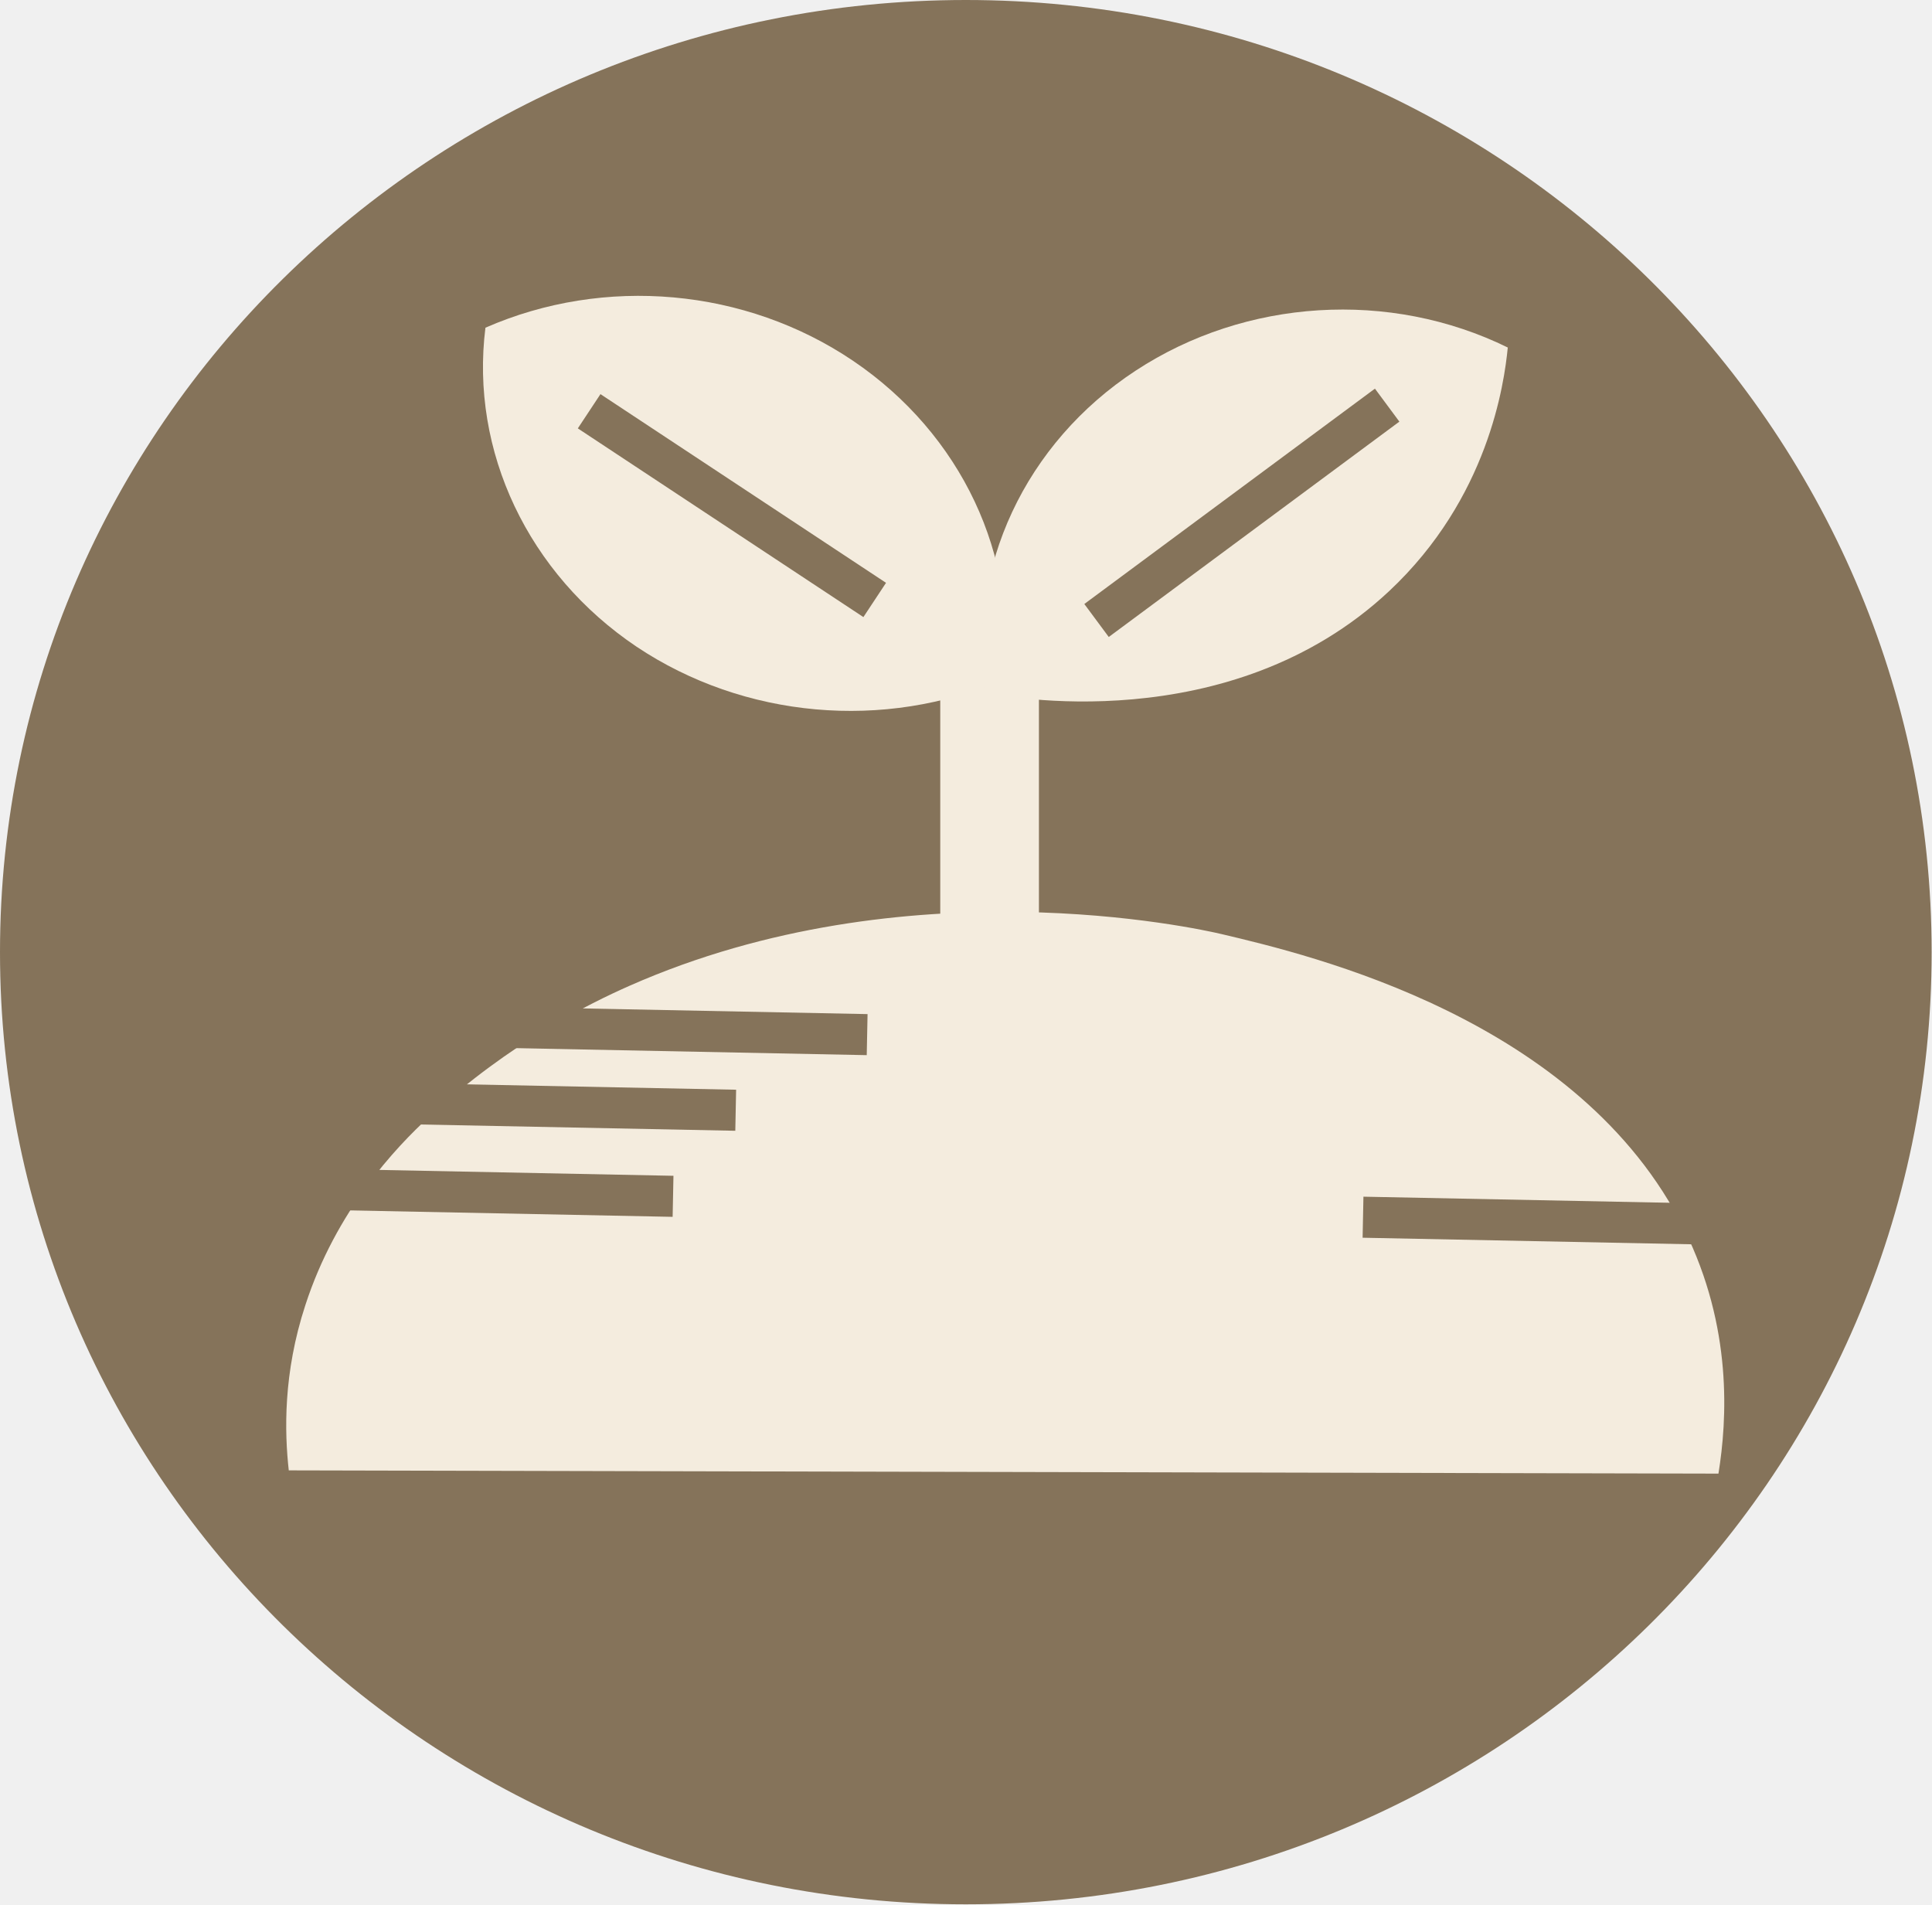
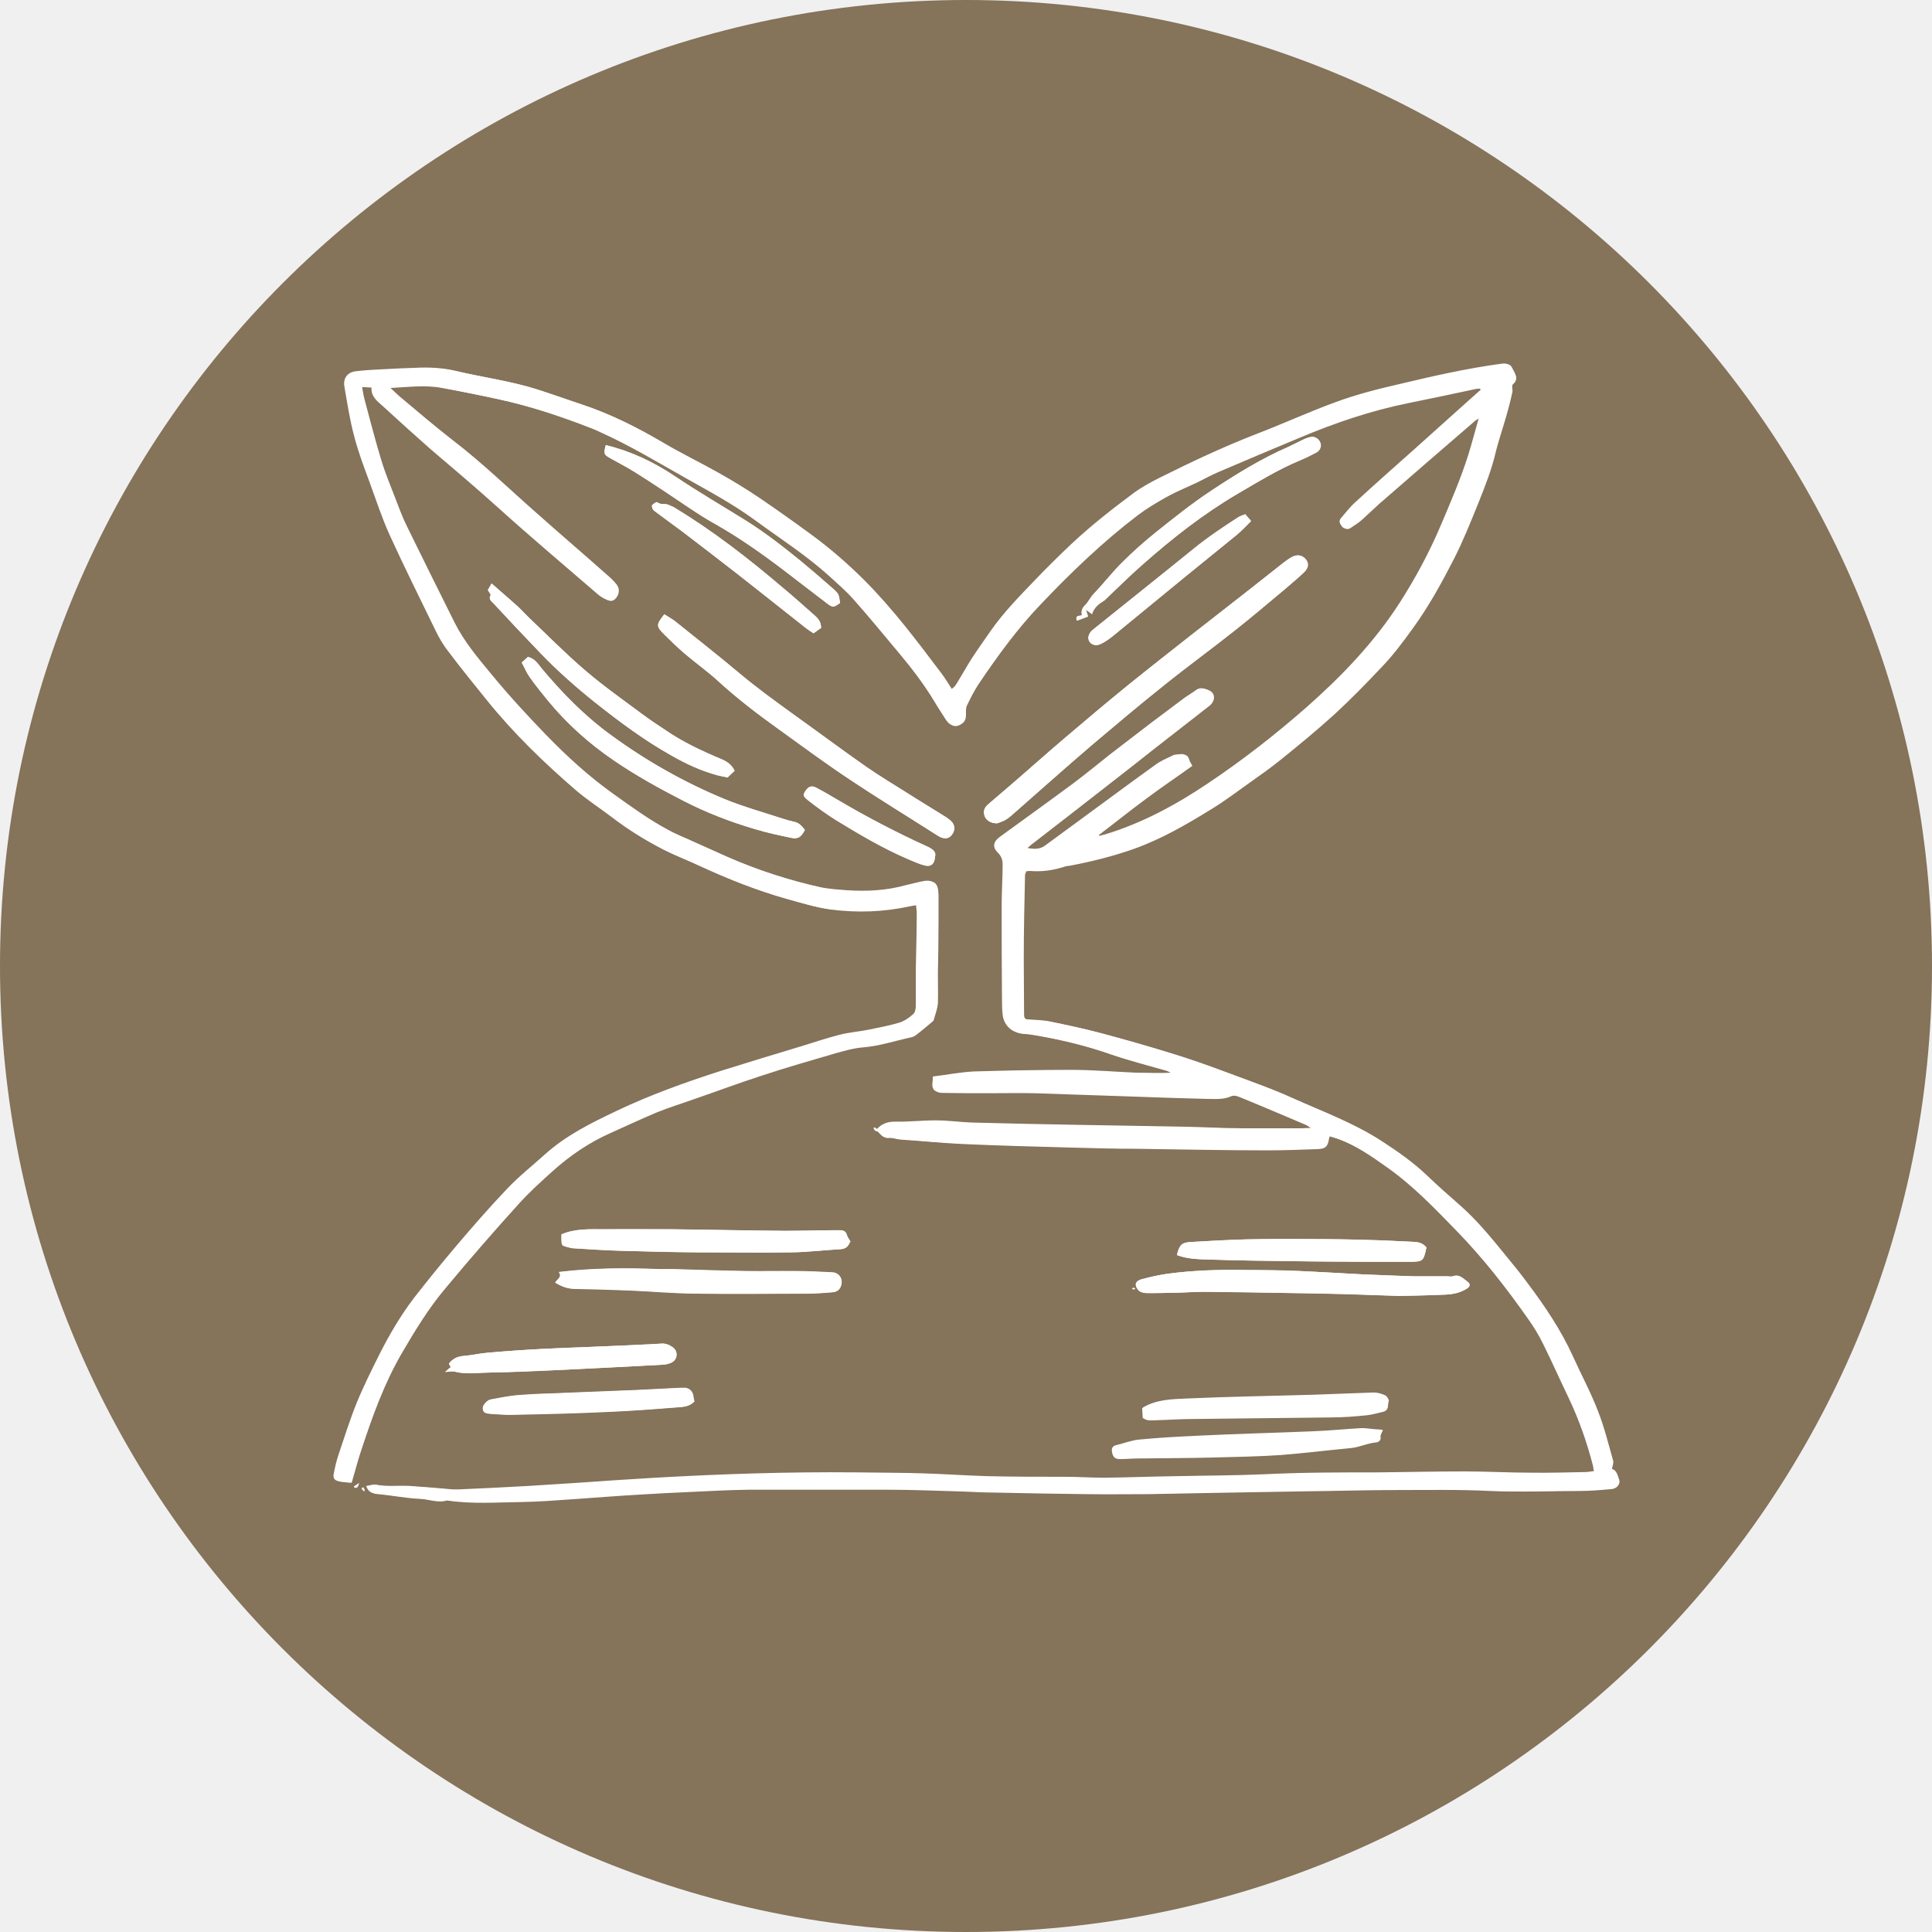
- <svg xmlns="http://www.w3.org/2000/svg" id="Calque_2" viewBox="0 0 53.65 52.88">
+ <svg xmlns="http://www.w3.org/2000/svg" id="Calque_2" viewBox="0 0 61.2 61.2">
  <defs>
-     <style>.cls-1{fill:#f4ecde;}.cls-2{fill:#85735a;}.cls-3{fill:none;stroke:#85735a;stroke-miterlimit:10;stroke-width:1.14px;}</style>
+     <style>.cls-1{fill:#fff;}.cls-2{fill:#85735a;}</style>
  </defs>
  <g id="Calque_2-2">
-     <ellipse class="cls-2" cx="26.82" cy="26.44" rx="26.82" ry="26.44" />
-     <path class="cls-1" d="M8.02,40.83l39.7,.09c.24-1.49,.4-4.06-.95-6.78-2.91-5.86-10.39-7.62-12.84-8.2-.68-.16-8.76-1.96-16.44,1.43-1.11,.49-3.33,1.58-5.56,3.63-.95,.87-2.6,2.62-3.45,5.24-.62,1.89-.58,3.53-.46,4.6Z" />
-     <rect class="cls-1" x="26.11" y="17.23" width="2.74" height="13.5" />
-     <path class="cls-1" d="M27.86,18.87c-3.3,1.43-7.2,1.08-10.18-.91-3.01-2.02-4.63-5.43-4.2-8.86,3.31-1.45,7.22-1.1,10.21,.92,3,2.03,4.61,5.43,4.17,8.86Z" />
-     <path class="cls-1" d="M38.58,16.41c-4.44,4.16-10.78,2.92-11.22,2.82-.51-3.46,1.11-6.93,4.18-8.94,3.05-2,7.05-2.25,10.33-.64-.1,1.01-.54,4.18-3.29,6.76Z" />
-     <line class="cls-3" x1="16.36" y1="11.42" x2="24.29" y2="16.66" />
-     <line class="cls-3" x1="38.52" y1="11.25" x2="30.45" y2="17.23" />
-     <line class="cls-3" x1="47.88" y1="34" x2="37.85" y2="33.8" />
-     <line class="cls-3" x1="20.43" y1="30.83" x2="10.4" y2="30.63" />
-     <line class="cls-3" x1="18.69" y1="33.22" x2="8.66" y2="33.02" />
-     <line class="cls-3" x1="24.08" y1="28.73" x2="14.05" y2="28.53" />
+     <circle class="cls-2" cx="30.6" cy="30.6" r="30.6" />
+     <g>
+       <path class="cls-1" d="M27.79,35.84s0-.05-.01-.07c-.02-.02-.04-.04-.07-.05,0,0-.03,.02-.03,.03,.01,.03,.03,.05,.05,.07,.02,.01,.04,.01,.07,.02,.08,.08,.16,.2,.28,.19,.14-.01,.27,.04,.4,.05,.66,.05,1.31,.12,1.97,.14,1.12,.05,2.25,.08,3.37,.11,.71,.02,1.42,.03,2.12,.04,1.38,.02,2.76,.04,4.15,.05,.53,0,1.07-.02,1.6-.04,.25,0,.31-.08,.35-.33,0-.02,0-.05,.02-.08,.11,.04,.21,.07,.31,.1,.58,.21,1.08,.56,1.57,.91,.81,.57,1.49,1.28,2.18,1.99,.85,.87,1.6,1.83,2.3,2.83,.17,.24,.33,.5,.46,.77,.28,.56,.53,1.13,.8,1.69,.33,.69,.58,1.4,.77,2.13,.02,.06,.02,.13,.04,.21-.1,.01-.18,.03-.26,.03-.58,.01-1.17,.03-1.75,.02-.69,0-1.38-.04-2.07-.04-.91,0-1.82,.02-2.72,.03-1.22,0-2.43,0-3.65,.06-.91,.04-1.83,.04-2.75,.06-.77,.01-1.53,.04-2.3,.05-.42,0-.83-.03-1.25-.03-.82,0-1.65,0-2.47-.02-.69-.02-1.38-.07-2.07-.09-.7-.02-1.4-.02-2.1-.03-2.12-.02-4.23,.05-6.35,.17-.82,.05-1.63,.1-2.44,.16-.52,.03-1.05,.07-1.57,.1-.74,.04-1.48,.08-2.22,.11-.06,0-.12,0-.17,0-.46-.04-.91-.08-1.37-.11-.36-.02-.72,.03-1.07-.04-.09-.02-.2,.03-.31,.04,.06,.18,.16,.23,.32,.24,.45,.04,.89,.13,1.33,.15,.28,.01,.56,.14,.85,.05,.79,.12,1.58,.06,2.36,.05,.55,0,1.1-.06,1.64-.09,.73-.05,1.46-.1,2.19-.15,.51-.03,1.03-.05,1.54-.08,.6-.03,1.2-.06,1.8-.07,.54-.01,1.08,0,1.62,0,.94,0,1.88,0,2.82,0,.72,0,1.43,.03,2.15,.05,.4,.01,.8,.03,1.2,.04,.97,.02,1.95,.04,2.92,.05,.67,0,1.33,0,2,0,.69,0,1.38-.03,2.07-.04,.97-.02,1.95-.03,2.92-.05,.95-.02,1.9-.04,2.85-.04,.99,0,1.98-.02,2.97,.03,.94,.05,1.88,.02,2.82,0,.34,0,.68-.04,1.02-.06,.17-.01,.29-.16,.24-.3-.05-.14-.08-.3-.23-.34,.01-.09,.06-.18,.04-.26-.15-.53-.28-1.06-.48-1.57-.23-.59-.54-1.16-.8-1.75-.37-.83-.88-1.57-1.42-2.29-.24-.33-.5-.64-.76-.96-.43-.53-.86-1.06-1.38-1.51-.35-.31-.71-.63-1.05-.95-.44-.42-.94-.77-1.45-1.1-.87-.57-1.84-.92-2.78-1.34-.67-.3-1.37-.55-2.07-.81-.58-.22-1.17-.43-1.77-.61-.74-.23-1.48-.44-2.23-.64-.52-.14-1.05-.25-1.58-.36-.23-.05-.48-.05-.72-.07-.1,0-.17-.03-.17-.16,0-.59-.02-1.18-.01-1.77,0-.89,.03-1.78,.04-2.67,0-.04,.03-.07,.04-.11,.05,0,.09-.01,.13-.01,.36,.03,.71-.01,1.06-.13,.05-.02,.1-.02,.15-.03,.7-.13,1.4-.3,2.07-.54,.87-.31,1.66-.77,2.44-1.25,.42-.26,.82-.56,1.23-.85,.34-.24,.68-.48,1-.74,.57-.46,1.14-.92,1.68-1.42,.51-.47,1-.98,1.48-1.48,.37-.39,.68-.81,1-1.24,.51-.7,.92-1.45,1.31-2.21,.29-.56,.52-1.15,.76-1.74,.22-.55,.44-1.1,.57-1.68,.08-.36,.21-.7,.31-1.05,.08-.27,.15-.55,.21-.82,.02-.08-.03-.2,.01-.23,.21-.18,.07-.34-.01-.51-.06-.12-.13-.15-.28-.13-1.12,.15-2.21,.4-3.3,.66-.66,.15-1.31,.32-1.94,.55-.88,.32-1.72,.71-2.59,1.04-1.02,.4-2.02,.87-3,1.36-.3,.15-.59,.31-.86,.51-.67,.5-1.32,1.01-1.93,1.58-.4,.38-.79,.76-1.17,1.16-.5,.52-1,1.03-1.41,1.62-.2,.29-.4,.57-.59,.86-.17,.27-.33,.56-.5,.83-.03,.06-.1,.1-.16,.16-.13-.2-.23-.37-.35-.53-.78-1.02-1.54-2.05-2.45-2.96-.54-.54-1.12-1.04-1.74-1.49-.52-.38-1.04-.75-1.57-1.11-.43-.29-.87-.55-1.32-.81-.56-.32-1.15-.6-1.71-.93-.83-.49-1.68-.92-2.59-1.22-.47-.15-.93-.32-1.39-.47-.85-.27-1.74-.38-2.6-.59-.4-.09-.81-.11-1.22-.09-.37,.01-.75,.03-1.12,.05-.26,.01-.53,.03-.79,.06-.26,.03-.41,.22-.36,.49,.09,.52,.17,1.05,.31,1.57,.13,.51,.32,1,.5,1.49,.2,.55,.38,1.1,.62,1.63,.46,1.01,.96,2.01,1.45,3.02,.12,.25,.26,.49,.43,.7,.39,.52,.8,1.02,1.21,1.53,.84,1.04,1.8,1.97,2.81,2.84,.35,.3,.75,.56,1.12,.84,.52,.4,1.08,.75,1.67,1.05,.36,.18,.73,.32,1.09,.49,.91,.42,1.83,.79,2.8,1.06,.44,.12,.88,.26,1.33,.32,.84,.11,1.68,.07,2.51-.1,.08-.02,.16-.02,.26-.04,0,.11,.02,.19,.02,.27,0,.59-.02,1.18-.03,1.77,0,.39,0,.78,0,1.17,0,.09-.02,.22-.09,.27-.12,.11-.27,.21-.42,.26-.33,.1-.66,.16-1,.23-.3,.06-.61,.08-.91,.16-.39,.1-.78,.23-1.17,.35-.86,.26-1.72,.52-2.58,.79-1.12,.36-2.24,.76-3.31,1.27-.8,.38-1.59,.77-2.26,1.37-.4,.36-.83,.7-1.2,1.09-.58,.61-1.13,1.24-1.67,1.88-.44,.52-.87,1.05-1.29,1.59-.42,.55-.77,1.15-1.08,1.76-.26,.52-.52,1.04-.74,1.58-.21,.52-.38,1.07-.56,1.6-.07,.2-.12,.42-.16,.63-.03,.14,.04,.22,.18,.23,.11,.01,.23,.02,.33,.03,.11-.37,.2-.73,.32-1.08,.35-1.03,.72-2.06,1.26-3.01,.42-.72,.85-1.43,1.39-2.07,.76-.9,1.53-1.79,2.31-2.66,.35-.39,.74-.74,1.13-1.09,.53-.47,1.12-.87,1.77-1.16,.49-.22,.98-.46,1.48-.66,.38-.16,.78-.28,1.18-.42,.7-.25,1.39-.51,2.1-.73,.81-.26,1.63-.5,2.44-.74,.26-.08,.53-.15,.8-.17,.53-.04,1.03-.21,1.54-.32,.05,0,.1-.03,.14-.06,.18-.14,.36-.29,.54-.44,.02-.02,.04-.04,.04-.06,.05-.18,.12-.35,.13-.53,.02-.31,0-.62,0-.92,0-.56,.01-1.12,.02-1.67,0-.28,0-.55,0-.83-.01-.4-.14-.49-.52-.4-.15,.04-.31,.07-.46,.11-.61,.17-1.23,.2-1.86,.16-.27-.02-.55-.04-.82-.09-1.03-.23-2.02-.55-2.99-.97-.36-.16-.72-.32-1.07-.48-.28-.13-.57-.24-.84-.39-.6-.32-1.16-.72-1.71-1.12-.78-.56-1.49-1.21-2.16-1.89-.6-.62-1.19-1.26-1.74-1.93-.42-.51-.86-1.02-1.16-1.63-.51-1.01-1.01-2.03-1.51-3.05-.15-.3-.26-.61-.38-.92-.15-.39-.31-.77-.43-1.17-.19-.62-.35-1.25-.52-1.88-.04-.13-.05-.27-.09-.44l.36,.02c-.03,.29,.17,.44,.34,.59,.5,.46,1.01,.92,1.52,1.37,.73,.62,1.46,1.24,2.17,1.88,1.03,.93,2.09,1.82,3.13,2.72,.08,.07,.18,.13,.27,.17,.09,.05,.18,.02,.25-.06,.11-.13,.13-.3,.02-.44-.09-.11-.19-.21-.3-.3-.73-.64-1.47-1.28-2.2-1.93-.89-.78-1.74-1.61-2.68-2.33-.58-.45-1.13-.93-1.7-1.4-.09-.07-.16-.15-.28-.26,.58-.04,1.11-.11,1.64,0,.6,.12,1.19,.23,1.79,.36,1.02,.22,2.01,.55,2.98,.93,.11,.04,.21,.09,.32,.14,.91,.41,1.77,.93,2.64,1.42,.76,.43,1.53,.84,2.24,1.36,.79,.58,1.62,1.11,2.35,1.77,.26,.24,.53,.47,.76,.73,.5,.56,.97,1.14,1.45,1.71,.41,.49,.8,1,1.13,1.55,.11,.19,.24,.38,.36,.57,.13,.19,.28,.22,.46,.08,.09-.07,.11-.16,.11-.27,0-.1,0-.21,.03-.29,.11-.23,.23-.47,.37-.68,.6-.89,1.23-1.76,1.98-2.54,.96-1,1.95-1.96,3.05-2.8,.29-.22,.61-.41,.93-.59,.31-.17,.63-.3,.95-.45,.23-.11,.44-.23,.67-.33,.86-.37,1.72-.73,2.58-1.09,1.12-.47,2.26-.86,3.45-1.1,.7-.14,1.4-.3,2.1-.44,.07-.02,.15-.01,.23-.02l.02,.06c-.18,.16-.37,.33-.55,.49-.49,.44-.98,.88-1.47,1.32-.65,.58-1.31,1.16-1.95,1.75-.17,.15-.3,.33-.45,.5-.09,.1-.03,.19,.03,.27,.07,.08,.15,.07,.22,.02,.13-.08,.25-.17,.36-.26,.18-.16,.35-.33,.53-.49,1.02-.88,2.04-1.77,3.06-2.65,.04-.03,.09-.05,.18-.11-.13,.44-.23,.84-.35,1.22-.24,.76-.56,1.5-.87,2.23-.36,.85-.8,1.67-1.3,2.45-.81,1.26-1.84,2.33-2.95,3.31-.99,.87-2.03,1.68-3.12,2.41-1.01,.68-2.08,1.26-3.26,1.62-.08,.02-.16,.04-.24,.06l-.02-.06c.49-.37,.97-.76,1.46-1.12,.49-.36,1-.71,1.5-1.07-.04-.09-.08-.14-.1-.2-.03-.11-.1-.17-.22-.15-.09,.01-.18,0-.26,.05-.19,.09-.38,.17-.55,.3-.81,.58-1.61,1.18-2.42,1.77-.35,.26-.7,.51-1.05,.77-.18,.14-.38,.12-.63,.07,.08-.07,.14-.12,.19-.16,.84-.65,1.67-1.3,2.51-1.95,.43-.34,.86-.68,1.3-1.02,.59-.46,1.18-.92,1.77-1.38,.03-.02,.05-.04,.07-.07,.13-.16,.09-.35-.1-.43-.12-.05-.24-.06-.35,.03-.12,.09-.25,.16-.37,.25-.35,.26-.69,.52-1.04,.78-.43,.33-.86,.66-1.29,.99-.39,.31-.78,.63-1.18,.93-.77,.57-1.55,1.13-2.32,1.69-.21,.15-.24,.33-.06,.5,.1,.1,.15,.22,.15,.36,0,.44-.03,.88-.03,1.32,0,.97,0,1.95,.01,2.92,0,.17,0,.35,.02,.52,.03,.33,.27,.57,.59,.6,.16,.01,.32,.03,.47,.06,.8,.14,1.58,.33,2.35,.6,.58,.2,1.18,.35,1.77,.52,.05,.02,.1,.05,.15,.07-.37,.02-.73,0-1.09,0-.69-.03-1.38-.09-2.07-.09-1.02,0-2.05,.02-3.07,.05-.44,.02-.87,.11-1.31,.16,0,.07,0,.12-.01,.17-.03,.21,.04,.32,.25,.33,.5,.01,1,.01,1.49,.01,.47,0,.95-.01,1.42,0,.99,.03,1.98,.06,2.97,.1,.83,.03,1.66,.06,2.5,.08,.25,0,.51,.03,.76-.08,.08-.03,.2-.01,.29,.02,.71,.29,1.41,.59,2.12,.89,.05,.02,.09,.05,.18,.11-.14,0-.21,.01-.28,.01-.63,0-1.27,0-1.9,0-.62,0-1.23-.04-1.85-.05-1.15-.02-2.3-.04-3.45-.06-1.07-.02-2.13-.04-3.2-.07-.4-.01-.8-.07-1.2-.07-.43,0-.86,.05-1.3,.04-.27,0-.46,.1-.61,.29Zm3.79-9.76s.15-.05,.25-.1c.09-.05,.16-.12,.24-.18,.83-.73,1.66-1.47,2.5-2.19,.77-.66,1.54-1.3,2.33-1.93,.73-.58,1.48-1.13,2.21-1.71,.54-.43,1.07-.88,1.6-1.32,.2-.17,.4-.33,.58-.51,.16-.15,.17-.29,.07-.42-.11-.14-.27-.17-.45-.07-.09,.05-.17,.11-.25,.17-.35,.27-.69,.55-1.04,.82-.61,.48-1.22,.96-1.83,1.43-.67,.53-1.35,1.06-2.02,1.6-.7,.57-1.39,1.15-2.07,1.73-.56,.48-1.12,.98-1.68,1.46-.23,.2-.47,.4-.7,.6-.12,.1-.19,.21-.14,.37,.04,.14,.19,.25,.39,.25Zm-10.54-6.61c-.26,.32-.26,.37,0,.63,.21,.21,.42,.41,.64,.6,.35,.3,.72,.56,1.06,.87,.6,.55,1.25,1.05,1.91,1.52,.75,.54,1.49,1.09,2.26,1.6,.93,.62,1.88,1.2,2.82,1.8,.01,0,.03,.02,.04,.02,.15,.08,.29,.06,.38-.06,.1-.13,.1-.29,0-.41-.05-.06-.11-.1-.17-.14-.42-.27-.85-.53-1.27-.79-.43-.27-.87-.53-1.28-.82-.77-.54-1.53-1.1-2.29-1.65-.58-.42-1.16-.83-1.71-1.3-.67-.57-1.35-1.1-2.04-1.65-.1-.08-.22-.14-.34-.22Zm23.26,21.58c.35,0,.92-.02,1.48-.04,.24-.01,.48-.06,.69-.19,.1-.06,.12-.15,.03-.21-.14-.1-.26-.26-.48-.18-.05,.02-.12,0-.17,0-.35,0-.7,0-1.05,0-.53-.02-1.06-.04-1.59-.06-.7-.03-1.39-.08-2.09-.11-.56-.02-1.11-.02-1.67-.03-.82-.01-1.65,.01-2.47,.12-.27,.04-.54,.1-.8,.17-.2,.05-.24,.18-.13,.33,.05,.07,.17,.11,.26,.11,.31,0,.61,0,.92-.01,.3,0,.6-.03,.9-.03,.93,0,1.86,.02,2.8,.04,.52,0,1.05,.02,1.57,.03,.53,.01,1.06,.03,1.81,.06Zm-26.71-.43c.2,.13,.4,.2,.63,.2,.57,0,1.15,.03,1.72,.05,.72,.03,1.45,.09,2.17,.1,1.19,.02,2.38,0,3.57,0,.22,0,.45-.02,.67-.04,.13,0,.24-.05,.29-.19,.08-.22-.05-.43-.28-.44-.41-.02-.82-.04-1.22-.04-.51,0-1.02,.01-1.52,0-.76-.01-1.51-.04-2.27-.06-.15,0-.3,0-.45,0-1.06-.04-2.11-.04-3.19,.09,.11,.16-.05,.22-.11,.32Zm9.33-1.28c-.04-.07-.1-.14-.12-.22-.03-.11-.1-.15-.2-.15-.07,0-.13,0-.2,0-.52,0-1.03,.02-1.55,.02-1.18-.01-2.36-.03-3.55-.05-.72,0-1.43-.01-2.15,0-.46,0-.93-.03-1.37,.16,0,.06,0,.11,0,.17,.01,.19,.01,.19,.21,.24,.05,.01,.09,.02,.14,.03,.5,.03,1,.07,1.49,.08,.8,.02,1.6,.04,2.4,.05,1.01,0,2.02,.02,3.02,0,.52,0,1.05-.07,1.57-.1,.14,0,.23-.07,.29-.23Zm-10.4-18.36c.09,.16,.15,.32,.25,.46,.18,.26,.38,.5,.58,.75,.6,.73,1.3,1.36,2.08,1.89,.71,.49,1.46,.9,2.22,1.29,.72,.37,1.47,.66,2.25,.89,.38,.11,.77,.2,1.16,.28,.21,.04,.31-.03,.43-.25-.09-.12-.18-.23-.35-.26-.12-.02-.24-.06-.36-.1-.62-.2-1.24-.38-1.84-.62-1.28-.53-2.48-1.21-3.6-2.03-.83-.61-1.55-1.34-2.2-2.12-.11-.14-.21-.3-.42-.35l-.2,.18Zm27.28,24.31l-.28-.02c-.14-.01-.28-.04-.42-.03-.51,.03-1.03,.08-1.54,.1-1.21,.05-2.43,.08-3.64,.14-.61,.03-1.21,.06-1.82,.12-.25,.02-.5,.12-.75,.18-.12,.03-.15,.12-.12,.23,.03,.14,.08,.19,.24,.19,.19,0,.38-.01,.57-.02,.79-.01,1.58-.01,2.37-.03,.72-.02,1.45-.03,2.17-.08,.74-.05,1.47-.15,2.21-.22,.28-.02,.53-.15,.81-.18,.02,0,.16-.04,.12-.17-.02-.06,.05-.15,.08-.22ZM23.27,24.42c-.1-.21-.25-.3-.43-.38-.62-.26-1.22-.54-1.77-.92-.25-.17-.5-.33-.74-.51-.61-.45-1.23-.89-1.8-1.38-.61-.52-1.18-1.1-1.77-1.66-.13-.12-.24-.25-.37-.37-.27-.24-.54-.47-.82-.72l-.12,.21c.04,.07,.1,.14,.09,.16-.08,.13,.03,.19,.08,.25,.5,.54,1.01,1.08,1.52,1.61,.53,.55,1.11,1.06,1.71,1.54,.77,.61,1.56,1.2,2.42,1.68,.46,.26,.93,.48,1.44,.62,.1,.03,.2,.05,.33,.07l.22-.21Zm12.94,20.5c.13,.1,.26,.07,.39,.07,.39-.01,.78-.04,1.17-.04,1.46-.02,2.93-.03,4.39-.05,.38,0,.76-.03,1.15-.07,.17-.02,.34-.07,.51-.11,.17-.04,.1-.21,.15-.31,.02-.04-.05-.17-.11-.19-.11-.05-.24-.09-.36-.09-.63,.01-1.26,.05-1.9,.07-1.34,.04-2.68,.06-4.02,.12-.47,.02-.97,.03-1.4,.29l.02,.33Zm8.96-5.42c-.09-.11-.22-.15-.37-.16-.47-.02-.93-.05-1.4-.06-.62-.02-1.25-.03-1.87-.03-.69,0-1.38,0-2.07,.01-.57,.01-1.13,.05-1.7,.08-.32,.02-.39,.08-.47,.38,0,.01,0,.03,0,.04,.35,.13,.72,.13,1.08,.14,.87,.03,1.73,.04,2.6,.05,.81,0,1.62,.01,2.42,.02,.42,0,.85,0,1.27,0,.42,0,.43-.02,.52-.43,0,0,0-.02,0-.04ZM26.61,19.1c-.04-.27-.03-.28-.23-.46-.34-.3-.69-.6-1.04-.89-.55-.45-1.12-.89-1.73-1.27-.75-.47-1.51-.91-2.24-1.4-.68-.45-1.39-.79-2.18-.98-.07,.26-.06,.3,.1,.39,.26,.15,.53,.29,.78,.44,.33,.2,.64,.41,.96,.62,.54,.35,1.06,.73,1.61,1.04,.78,.44,1.5,.95,2.21,1.49,.44,.34,.88,.68,1.33,1.02,.2,.15,.22,.14,.43,0Zm7.98,.36c.07-.22,.22-.33,.38-.43,.02-.01,.04-.03,.06-.05,.39-.37,.76-.74,1.16-1.09,.94-.83,1.93-1.61,3.02-2.25,.65-.38,1.28-.77,1.98-1.06,.18-.07,.35-.16,.52-.25,.11-.06,.16-.19,.12-.3-.04-.12-.17-.21-.29-.19-.09,.01-.18,.05-.26,.09-.15,.07-.3,.15-.45,.22-.87,.38-1.67,.87-2.45,1.39-.62,.41-1.2,.87-1.77,1.33-.36,.29-.71,.6-1.04,.93-.32,.31-.59,.67-.9,.99-.12,.12-.18,.28-.29,.38-.11,.1-.13,.2-.1,.32-.08,.03-.22-.01-.16,.17l.35-.13-.07-.22,.21,.15ZM14.1,43.46c.13,0,.23-.04,.31-.01,.35,.09,.7,.04,1.04,.03,.81-.02,1.61-.06,2.42-.09,1.04-.05,2.08-.11,3.12-.16,.08,0,.17-.02,.24-.05,.11-.04,.18-.12,.2-.24,.01-.11-.03-.2-.13-.27-.1-.07-.2-.11-.32-.11-.19,.01-.38,.02-.57,.03-.52,.03-1.05,.05-1.57,.07-.56,.02-1.12,.04-1.67,.07-.57,.03-1.15,.07-1.72,.12-.25,.02-.49,.08-.74,.1-.2,.02-.37,.08-.49,.25l.06,.11s-.06,.04-.08,.06c-.02,.02-.04,.04-.1,.09Zm7.89,.95c-.01-.06-.03-.11-.03-.16-.02-.16-.1-.26-.25-.28-.06-.01-.12,0-.17,0-.46,.02-.93,.05-1.39,.07-.92,.04-1.84,.07-2.77,.11-.36,.02-.71,.03-1.07,.06-.26,.03-.52,.08-.78,.13-.11,.02-.24,.18-.24,.26,.01,.14,.05,.17,.26,.19,.2,.01,.4,.03,.59,.03,1.01-.02,2.03-.04,3.04-.09,.77-.03,1.54-.09,2.31-.15,.17-.01,.35-.03,.49-.17Zm4.02-24.52c0-.19-.09-.3-.21-.4-.33-.29-.66-.59-1-.87-1.09-.93-2.22-1.8-3.45-2.55-.06-.03-.12-.05-.18-.08-.11-.05-.25,.01-.35-.08-.02-.01-.12,.05-.16,.09-.02,.02,0,.1,.02,.13,.02,.04,.07,.07,.11,.1,.28,.21,.56,.41,.84,.62,.58,.44,1.16,.89,1.74,1.34,.71,.56,1.42,1.12,2.14,1.69,.08,.07,.17,.12,.26,.18l.24-.17Zm13.43-3.6c-.07,.03-.16,.05-.23,.1-.48,.31-.96,.63-1.4,.99-1.07,.87-2.14,1.72-3.21,2.58-.06,.05-.11,.13-.12,.2-.03,.2,.17,.33,.37,.24,.14-.06,.26-.14,.38-.24,.76-.62,1.52-1.25,2.28-1.87,.55-.45,1.1-.89,1.65-1.34,.17-.14,.32-.3,.47-.45l-.19-.22Zm-9.82,10.83c.02-.13-.08-.21-.22-.28-.98-.45-1.94-.95-2.88-1.5-.22-.13-.44-.27-.67-.38-.15-.08-.25-.04-.34,.1-.08,.12-.08,.16,.08,.29,.28,.22,.57,.43,.87,.62,.75,.46,1.51,.91,2.33,1.26,.17,.07,.34,.15,.51,.19,.19,.05,.31-.06,.31-.29ZM11.22,47.08l.02,.05s.06,0,.08-.02c.02-.02,.03-.06,.06-.13l-.15,.1Zm.28,.04l-.05,.03,.07,.09,.03-.02-.05-.1Zm24.45-6.29s-.02-.04-.03-.04c-.02,0-.04,.01-.06,.02,0,.01,.02,.03,.02,.03,.02,0,.04-.01,.06-.02Z" />
+       <path class="cls-1" d="M27.79,35.84c.16-.2,.34-.3,.61-.29,.43,0,.86-.05,1.3-.04,.4,0,.8,.06,1.2,.07,1.07,.03,2.13,.05,3.2,.07,1.15,.02,2.3,.04,3.45,.06,.62,.01,1.23,.04,1.85,.05,.63,0,1.27,0,1.9,0,.07,0,.15,0,.28-.01-.1-.06-.14-.09-.18-.11-.7-.3-1.41-.6-2.12-.89-.09-.04-.21-.06-.29-.02-.25,.11-.51,.08-.76,.08-.83-.02-1.67-.05-2.5-.08-.99-.03-1.98-.07-2.97-.1-.47-.01-.95,0-1.42,0-.5,0-1,0-1.49-.01-.21,0-.28-.12-.25-.33,0-.05,0-.1,.01-.17,.43-.06,.87-.15,1.31-.16,1.02-.04,2.05-.06,3.07-.05,.69,0,1.38,.06,2.07,.09,.36,.02,.71,.02,1.09,0-.05-.02-.1-.05-.15-.07-.59-.17-1.19-.32-1.77-.52-.77-.27-1.55-.46-2.35-.6-.16-.03-.31-.05-.47-.06-.32-.03-.56-.27-.59-.6-.01-.17-.02-.35-.02-.52,0-.97-.01-1.95-.01-2.92,0-.44,.02-.88,.03-1.32,0-.14-.05-.25-.15-.36-.17-.18-.14-.35,.06-.5,.77-.56,1.55-1.12,2.32-1.69,.4-.3,.78-.62,1.18-.93,.43-.33,.86-.66,1.29-.99,.34-.26,.69-.52,1.04-.78,.12-.09,.25-.16,.37-.25,.12-.09,.23-.08,.35-.03,.19,.07,.23,.27,.1,.43-.02,.03-.05,.05-.07,.07-.59,.46-1.18,.92-1.77,1.38-.43,.34-.86,.68-1.3,1.02-.83,.65-1.67,1.3-2.51,1.95-.06,.04-.11,.09-.19,.16,.25,.05,.44,.06,.63-.07,.35-.26,.7-.52,1.05-.77,.81-.59,1.61-1.19,2.42-1.77,.17-.12,.36-.21,.55-.3,.08-.04,.17-.03,.26-.05,.12-.02,.19,.04,.22,.15,.02,.06,.05,.11,.1,.2-.5,.36-1.01,.7-1.5,1.07-.49,.36-.97,.75-1.46,1.12l.02,.06c.08-.02,.16-.03,.24-.06,1.18-.36,2.24-.94,3.26-1.62,1.09-.74,2.14-1.54,3.12-2.41,1.11-.99,2.14-2.05,2.95-3.31,.5-.78,.93-1.59,1.3-2.45,.31-.74,.63-1.47,.87-2.23,.12-.39,.23-.78,.35-1.22-.09,.06-.14,.08-.18,.11-1.02,.88-2.04,1.76-3.06,2.65-.18,.16-.35,.33-.53,.49-.11,.1-.24,.18-.36,.26-.07,.05-.16,.06-.22-.02-.07-.08-.12-.17-.03-.27,.15-.17,.29-.35,.45-.5,.65-.59,1.3-1.17,1.95-1.75,.49-.44,.98-.88,1.47-1.32,.18-.16,.37-.33,.55-.49l-.02-.06c-.08,0-.15,0-.23,.02-.7,.15-1.4,.3-2.1,.44-1.19,.24-2.33,.63-3.45,1.1-.86,.36-1.72,.72-2.58,1.09-.23,.1-.45,.22-.67,.33-.32,.15-.64,.28-.95,.45-.32,.18-.64,.37-.93,.59-1.1,.84-2.1,1.8-3.05,2.8-.75,.78-1.38,1.65-1.98,2.54-.14,.21-.26,.45-.37,.68-.04,.08-.03,.19-.03,.29,0,.1-.02,.2-.11,.27-.18,.14-.34,.12-.46-.08-.12-.19-.25-.38-.36-.57-.33-.55-.72-1.06-1.13-1.55-.48-.58-.96-1.15-1.45-1.71-.23-.26-.5-.49-.76-.73-.73-.66-1.56-1.19-2.35-1.77-.71-.52-1.48-.93-2.24-1.36-.87-.49-1.73-1-2.64-1.42-.11-.05-.21-.1-.32-.14-.97-.38-1.96-.71-2.98-.93-.59-.13-1.19-.25-1.79-.36-.53-.1-1.06-.03-1.64,0,.12,.11,.2,.19,.28,.26,.56,.47,1.12,.95,1.7,1.4,.94,.72,1.79,1.55,2.68,2.33,.73,.65,1.47,1.28,2.2,1.93,.11,.09,.21,.19,.3,.3,.11,.14,.09,.31-.02,.44-.07,.08-.15,.11-.25,.06-.09-.05-.19-.1-.27-.17-1.05-.9-2.11-1.79-3.13-2.72-.71-.64-1.45-1.25-2.17-1.88-.52-.45-1.02-.91-1.52-1.37-.17-.16-.37-.3-.34-.59l-.36-.02c.03,.17,.05,.3,.09,.44,.17,.63,.33,1.26,.52,1.88,.12,.4,.28,.78,.43,1.17,.12,.31,.23,.62,.38,.92,.5,1.02,1,2.03,1.51,3.05,.3,.6,.73,1.11,1.16,1.63,.55,.67,1.14,1.31,1.74,1.93,.67,.69,1.37,1.33,2.16,1.89,.56,.4,1.11,.8,1.71,1.12,.27,.15,.56,.26,.84,.39,.36,.16,.71,.32,1.07,.48,.96,.42,1.96,.75,2.99,.97,.27,.06,.54,.08,.82,.09,.63,.04,1.25,.01,1.86-.16,.15-.04,.31-.07,.46-.11,.38-.09,.51,0,.52,.4,0,.27,0,.55,0,.83,0,.56-.01,1.12-.02,1.67,0,.31,.01,.62,0,.92-.01,.18-.08,.35-.13,.53,0,.02-.02,.05-.04,.06-.18,.15-.35,.3-.54,.44-.04,.03-.09,.05-.14,.06-.51,.11-1.01,.28-1.54,.32-.27,.02-.54,.1-.8,.17-.82,.24-1.63,.47-2.44,.74-.71,.23-1.4,.49-2.1,.73-.39,.14-.79,.26-1.18,.42-.5,.21-.99,.44-1.48,.66-.65,.29-1.24,.69-1.77,1.16-.39,.35-.78,.7-1.13,1.09-.79,.87-1.56,1.76-2.31,2.66-.54,.64-.97,1.35-1.39,2.07-.55,.95-.92,1.98-1.26,3.01-.12,.35-.21,.71-.32,1.08-.1,0-.22-.02-.33-.03-.14-.02-.21-.09-.18-.23,.04-.21,.09-.42,.16-.63,.18-.54,.34-1.08,.56-1.6,.22-.54,.48-1.06,.74-1.58,.31-.62,.66-1.21,1.08-1.76,.42-.54,.84-1.08,1.29-1.59,.54-.64,1.1-1.28,1.67-1.88,.37-.39,.8-.73,1.2-1.09,.67-.6,1.46-.99,2.26-1.37,1.07-.5,2.18-.9,3.31-1.27,.85-.28,1.72-.53,2.58-.79,.39-.12,.78-.25,1.17-.35,.3-.07,.61-.1,.91-.16,.33-.07,.67-.13,1-.23,.15-.05,.3-.15,.42-.26,.06-.06,.09-.18,.09-.27,0-.39,0-.78,0-1.17,0-.59,.02-1.18,.03-1.77,0-.08-.01-.16-.02-.27-.1,.01-.18,.02-.26,.04-.83,.18-1.67,.21-2.51,.1-.45-.06-.89-.2-1.33-.32-.96-.27-1.89-.64-2.8-1.06-.36-.17-.74-.31-1.09-.49-.59-.3-1.14-.65-1.67-1.05-.37-.28-.77-.54-1.12-.84-1.01-.87-1.96-1.8-2.81-2.84-.41-.5-.81-1.01-1.21-1.53-.16-.22-.31-.46-.43-.7-.49-1-.99-2-1.45-3.02-.24-.53-.42-1.08-.62-1.63-.18-.49-.36-.98-.5-1.49-.14-.51-.22-1.04-.31-1.57-.05-.27,.1-.46,.36-.49,.26-.03,.53-.04,.79-.06,.37-.02,.75-.03,1.12-.05,.41-.02,.82,0,1.22,.09,.87,.2,1.75,.32,2.6,.59,.47,.15,.93,.31,1.39,.47,.91,.3,1.76,.73,2.59,1.22,.56,.33,1.14,.61,1.71,.93,.45,.25,.89,.52,1.32,.81,.53,.36,1.05,.73,1.57,1.11,.62,.45,1.2,.95,1.74,1.49,.91,.91,1.68,1.94,2.45,2.96,.12,.16,.22,.33,.35,.53,.06-.06,.12-.1,.16-.16,.17-.27,.32-.56,.5-.83,.19-.29,.39-.58,.59-.86,.41-.59,.91-1.1,1.41-1.62,.38-.39,.77-.78,1.17-1.16,.61-.57,1.26-1.09,1.93-1.58,.27-.2,.56-.36,.86-.51,.98-.5,1.98-.96,3-1.36,.87-.34,1.72-.73,2.59-1.04,.63-.23,1.29-.39,1.94-.55,1.09-.26,2.19-.51,3.3-.66,.14-.02,.22,0,.28,.13,.08,.17,.22,.33,.01,.51-.04,.04,0,.16-.01,.23-.06,.28-.13,.55-.21,.82-.1,.35-.22,.7-.31,1.05-.13,.58-.35,1.13-.57,1.68-.24,.59-.47,1.17-.76,1.74-.39,.76-.8,1.51-1.31,2.21-.31,.43-.63,.86-1,1.24-.48,.51-.97,1.01-1.48,1.48-.54,.49-1.11,.96-1.68,1.42-.32,.26-.66,.5-1,.74-.41,.29-.8,.59-1.23,.85-.78,.48-1.57,.94-2.44,1.25-.68,.24-1.37,.41-2.07,.54-.05,0-.1,.01-.15,.03-.34,.11-.7,.16-1.06,.13-.04,0-.08,0-.13,.01-.01,.04-.04,.08-.04,.11-.02,.89-.04,1.78-.04,2.67,0,.59,.01,1.18,.01,1.77,0,.13,.07,.15,.17,.16,.24,.02,.48,.02,.72,.07,.53,.11,1.06,.22,1.58,.36,.75,.2,1.49,.41,2.23,.64,.6,.19,1.18,.39,1.77,.61,.69,.26,1.4,.5,2.07,.81,.94,.42,1.91,.78,2.78,1.34,.51,.33,1.01,.68,1.45,1.1,.34,.33,.7,.64,1.05,.95,.51,.45,.95,.98,1.38,1.51,.26,.32,.52,.63,.76,.96,.54,.72,1.04,1.46,1.42,2.29,.26,.58,.57,1.15,.8,1.75,.2,.51,.33,1.04,.48,1.57,.02,.07-.02,.17-.04,.26,.15,.04,.18,.2,.23,.34,.05,.14-.08,.29-.24,.3-.34,.03-.68,.06-1.02,.06-.94,0-1.88,.04-2.82,0-.99-.05-1.98-.03-2.97-.03-.95,0-1.9,.03-2.85,.04-.97,.02-1.95,.03-2.92,.05-.69,.01-1.38,.03-2.07,.04-.67,0-1.33,.01-2,0-.97-.01-1.95-.03-2.92-.05-.4,0-.8-.03-1.2-.04-.72-.02-1.43-.05-2.15-.05-.94,0-1.88,0-2.82,0-.54,0-1.08,0-1.62,0-.6,.01-1.2,.04-1.8,.07-.52,.02-1.03,.05-1.54,.08-.73,.04-1.46,.1-2.19,.15-.55,.04-1.1,.08-1.64,.09-.79,.01-1.58,.07-2.36-.05-.29,.09-.56-.04-.85-.05-.45-.02-.89-.11-1.33-.15-.16-.01-.26-.06-.32-.24,.11-.02,.22-.06,.31-.04,.36,.07,.72,.02,1.07,.04,.46,.02,.91,.07,1.37,.11,.06,0,.12,0,.17,0,.74-.04,1.48-.07,2.22-.11,.52-.03,1.05-.07,1.57-.1,.81-.05,1.63-.11,2.44-.16,2.11-.12,4.23-.19,6.35-.17,.7,0,1.4,0,2.1,.03,.69,.02,1.38,.07,2.07,.09,.82,.02,1.65,0,2.47,.02,.42,0,.83,.04,1.25,.03,.77,0,1.53-.03,2.3-.05,.92-.02,1.83-.01,2.75-.06,1.22-.06,2.43-.06,3.65-.06,.91,0,1.82-.03,2.72-.03,.69,0,1.38,.04,2.07,.04,.58,0,1.17-.01,1.75-.02,.08,0,.16-.02,.26-.03-.02-.08-.02-.15-.04-.21-.19-.74-.44-1.45-.77-2.13-.27-.56-.52-1.13-.8-1.69-.13-.27-.29-.53-.46-.77-.7-.99-1.45-1.96-2.3-2.83-.68-.7-1.37-1.42-2.18-1.99-.5-.35-.99-.7-1.57-.91-.1-.04-.2-.07-.31-.1,0,.04-.02,.06-.02,.08-.04,.25-.11,.32-.35,.33-.53,.02-1.07,.04-1.6,.04-1.38,0-2.76-.03-4.15-.05-.71,0-1.42-.02-2.12-.04-1.12-.03-2.25-.06-3.37-.11-.66-.03-1.31-.1-1.97-.14-.14-.01-.26-.07-.4-.05-.12,.01-.2-.1-.28-.19h0Z" />
+       <path class="cls-1" d="M31.58,26.08c-.21,0-.35-.11-.39-.25-.05-.16,.02-.27,.14-.37,.23-.2,.47-.4,.7-.6,.56-.49,1.11-.98,1.68-1.46,.68-.58,1.37-1.16,2.07-1.73,.67-.54,1.34-1.07,2.02-1.6,.61-.48,1.22-.96,1.83-1.43,.35-.27,.69-.55,1.04-.82,.08-.06,.16-.12,.25-.17,.18-.1,.34-.06,.45,.07,.1,.13,.09,.27-.07,.42-.19,.18-.39,.34-.58,.51-.53,.44-1.05,.89-1.6,1.32-.73,.58-1.49,1.13-2.21,1.71-.79,.63-1.56,1.28-2.33,1.93-.84,.72-1.67,1.46-2.5,2.19-.08,.07-.15,.13-.24,.18-.09,.05-.2,.08-.25,.1Z" />
+       <path class="cls-1" d="M21.05,19.46c.12,.08,.24,.14,.34,.22,.68,.55,1.37,1.09,2.04,1.65,.55,.46,1.13,.88,1.71,1.3,.77,.55,1.52,1.11,2.29,1.65,.42,.29,.85,.55,1.28,.82,.42,.27,.85,.53,1.27,.79,.06,.04,.12,.09,.17,.14,.11,.12,.11,.29,0,.41-.09,.12-.23,.14-.38,.06-.01,0-.03-.02-.04-.02-.94-.6-1.89-1.18-2.82-1.8-.77-.51-1.51-1.06-2.26-1.6-.66-.48-1.31-.97-1.91-1.52-.34-.31-.71-.58-1.06-.87-.22-.19-.43-.39-.64-.6-.26-.26-.25-.31,0-.63Z" />
+       <path class="cls-1" d="M44.3,41.05c-.75-.02-1.28-.04-1.81-.06-.52-.01-1.05-.02-1.57-.03-.93-.01-1.86-.03-2.8-.04-.3,0-.6,.02-.9,.03-.31,0-.61,.02-.92,.01-.09,0-.21-.04-.26-.11-.12-.16-.07-.28,.13-.33,.26-.07,.53-.13,.8-.17,.82-.11,1.64-.14,2.47-.12,.56,0,1.12,0,1.67,.03,.7,.03,1.39,.07,2.09,.11,.53,.02,1.06,.05,1.59,.06,.35,0,.7,0,1.05,0,.06,0,.12,.01,.17,0,.21-.08,.34,.07,.48,.18,.09,.06,.06,.15-.03,.21-.21,.14-.45,.18-.69,.19-.56,.03-1.13,.03-1.48,.04Z" />
+       <path class="cls-1" d="M17.59,40.62c.07-.1,.22-.17,.11-.32,1.08-.13,2.13-.14,3.19-.09,.15,0,.3,0,.45,0,.76,.02,1.51,.05,2.27,.06,.51,0,1.02-.01,1.52,0,.41,0,.82,.02,1.22,.04,.24,.01,.36,.22,.28,.44-.05,.14-.16,.18-.29,.19-.22,.02-.45,.03-.67,.04-1.19,0-2.38,.02-3.57,0-.72,0-1.45-.07-2.17-.1-.57-.02-1.15-.04-1.72-.05-.23,0-.43-.08-.63-.2Z" />
+       <path class="cls-1" d="M26.93,39.34c-.06,.16-.15,.22-.29,.23-.52,.03-1.05,.09-1.57,.1-1.01,.01-2.02,0-3.02,0-.8,0-1.6-.03-2.4-.05-.5-.02-1-.05-1.49-.08-.05,0-.1-.01-.14-.03-.19-.05-.19-.05-.21-.24,0-.06,0-.12,0-.17,.44-.19,.91-.16,1.37-.16,.72,0,1.43,0,2.15,0,1.18,.01,2.36,.04,3.55,.05,.52,0,1.03-.01,1.55-.02,.07,0,.13,0,.2,0,.1,0,.17,.04,.2,.15,.02,.08,.08,.14,.12,.22Z" />
+       <path class="cls-1" d="M16.53,20.99l.2-.18c.21,.05,.31,.21,.42,.35,.66,.79,1.37,1.52,2.2,2.12,1.12,.82,2.32,1.5,3.6,2.03,.6,.25,1.23,.42,1.84,.62,.12,.04,.24,.07,.36,.1,.17,.03,.26,.15,.35,.26-.12,.23-.22,.3-.43,.25-.39-.08-.78-.16-1.16-.28-.78-.23-1.53-.52-2.25-.89-.76-.39-1.51-.81-2.22-1.29-.78-.54-1.48-1.16-2.08-1.89-.2-.24-.4-.49-.58-.75-.1-.14-.16-.3-.25-.46Z" />
+       <path class="cls-1" d="M43.81,45.3c-.03,.07-.09,.16-.08,.22,.03,.13-.11,.17-.12,.17-.28,.02-.53,.15-.81,.18-.74,.07-1.47,.16-2.21,.22-.72,.05-1.45,.06-2.17,.08-.79,.02-1.58,.02-2.37,.03-.19,0-.38,.02-.57,.02-.16,0-.21-.06-.24-.19-.02-.11,0-.2,.12-.23,.25-.06,.49-.16,.75-.18,.6-.06,1.21-.09,1.82-.12,1.21-.05,2.43-.08,3.64-.14,.51-.02,1.03-.07,1.54-.1,.14,0,.28,.02,.42,.03l.28,.02Z" />
+       <path class="cls-1" d="M23.27,24.42l-.22,.21c-.13-.03-.23-.05-.33-.07-.51-.14-.99-.36-1.44-.62-.86-.48-1.65-1.07-2.42-1.68-.6-.48-1.17-.98-1.71-1.54-.51-.53-1.02-1.07-1.52-1.61-.06-.06-.16-.13-.08-.25,.01-.02-.05-.09-.09-.16l.12-.21c.28,.25,.56,.48,.82,.72,.13,.12,.25,.25,.37,.37,.59,.56,1.15,1.13,1.77,1.66,.57,.49,1.2,.93,1.8,1.38,.24,.18,.49,.35,.74,.51,.55,.38,1.15,.66,1.77,.92,.18,.07,.33,.17,.43,.38Z" />
+       <path class="cls-1" d="M36.22,44.92l-.02-.33c.43-.26,.92-.27,1.4-.29,1.34-.06,2.68-.08,4.02-.12,.63-.02,1.26-.05,1.9-.07,.12,0,.25,.04,.36,.09,.06,.03,.13,.15,.11,.19-.04,.1,.02,.27-.15,.31-.17,.04-.34,.09-.51,.11-.38,.03-.76,.06-1.15,.07-1.46,.02-2.93,.03-4.39,.05-.39,0-.78,.03-1.17,.04-.13,0-.27,.04-.39-.07Z" />
+       <path class="cls-1" d="M45.18,39.5s.01,.03,0,.04c-.09,.4-.1,.42-.52,.43-.42,0-.85,0-1.27,0-.81,0-1.62,0-2.42-.02-.87-.01-1.73-.02-2.6-.05-.36-.01-.73-.01-1.08-.14,0-.01,0-.03,0-.04,.08-.3,.15-.37,.47-.38,.57-.03,1.13-.06,1.7-.08,.69-.02,1.38-.02,2.07-.01,.62,0,1.25,.01,1.87,.03,.47,.01,.93,.04,1.4,.06,.14,0,.28,.05,.37,.16Z" />
+       <path class="cls-1" d="M26.61,19.1c-.2,.15-.23,.16-.43,0-.44-.34-.88-.68-1.33-1.02-.71-.54-1.43-1.05-2.21-1.49-.56-.31-1.08-.69-1.61-1.04-.32-.21-.64-.42-.96-.62-.25-.16-.52-.29-.78-.44-.16-.09-.17-.14-.1-.39,.79,.19,1.51,.53,2.18,.98,.73,.49,1.49,.94,2.24,1.4,.61,.38,1.17,.82,1.73,1.27,.35,.29,.7,.59,1.04,.89,.2,.18,.19,.18,.23,.46Z" />
+       <path class="cls-1" d="M34.6,19.46l-.21-.15,.07,.22-.35,.13c-.06-.18,.07-.14,.16-.17-.03-.12,0-.22,.1-.32,.11-.11,.17-.26,.29-.38,.31-.32,.58-.68,.9-.99,.33-.33,.68-.64,1.04-.93,.58-.46,1.16-.93,1.77-1.33,.79-.52,1.59-1.02,2.45-1.39,.15-.07,.3-.15,.45-.22,.08-.04,.17-.07,.26-.09,.12-.02,.25,.07,.29,.19,.03,.1-.02,.24-.12,.3-.17,.09-.34,.17-.52,.25-.69,.29-1.33,.68-1.98,1.06-1.09,.64-2.08,1.41-3.02,2.25-.4,.35-.78,.73-1.16,1.09-.02,.02-.03,.04-.06,.05-.16,.1-.31,.21-.38,.43Z" />
+       <path class="cls-1" d="M14.1,43.46c.06-.05,.08-.07,.1-.09,.02-.02,.05-.04,.08-.06l-.06-.11c.12-.17,.28-.24,.49-.25,.25-.02,.49-.08,.74-.1,.57-.05,1.14-.09,1.72-.12,.56-.03,1.12-.04,1.67-.07,.52-.02,1.05-.05,1.57-.07,.19,0,.38-.02,.57-.03,.12,0,.22,.04,.32,.11,.1,.07,.14,.16,.13,.27-.01,.12-.09,.2-.2,.24-.08,.03-.16,.04-.24,.05-1.04,.06-2.08,.11-3.12,.16-.81,.04-1.61,.08-2.42,.09-.35,0-.7,.06-1.04-.03-.08-.02-.17,0-.31,.01Z" />
+       <path class="cls-1" d="M21.99,44.4c-.14,.14-.32,.16-.49,.17-.77,.06-1.54,.12-2.31,.15-1.01,.04-2.03,.06-3.04,.09-.2,0-.4-.02-.59-.03-.21-.01-.25-.05-.26-.19,0-.08,.13-.24,.24-.26,.26-.05,.52-.1,.78-.13,.35-.03,.71-.05,1.07-.06,.92-.04,1.85-.07,2.77-.11,.46-.02,.93-.05,1.39-.07,.06,0,.12,0,.17,0,.15,.03,.23,.13,.25,.28,0,.05,.02,.09,.03,.16Z" />
+       <path class="cls-1" d="M26.01,19.89l-.24,.17c-.09-.06-.18-.12-.26-.18-.71-.56-1.42-1.13-2.14-1.69-.58-.45-1.16-.9-1.74-1.34-.28-.21-.56-.41-.84-.62-.04-.03-.08-.06-.11-.1-.02-.04-.04-.11-.02-.13,.04-.05,.14-.11,.16-.09,.11,.09,.24,.03,.35,.08,.06,.03,.13,.05,.18,.08,1.23,.74,2.36,1.62,3.45,2.55,.34,.28,.67,.58,1,.87,.11,.1,.21,.22,.21,.4Z" />
+       <path class="cls-1" d="M39.44,16.29l.19,.22c-.15,.15-.3,.31-.47,.45-.55,.45-1.1,.89-1.65,1.34-.76,.62-1.52,1.25-2.28,1.87-.12,.09-.24,.18-.38,.24-.2,.09-.4-.05-.37-.24,.01-.07,.07-.15,.12-.2,1.07-.86,2.14-1.72,3.21-2.58,.45-.36,.92-.68,1.4-.99,.07-.04,.15-.07,.23-.1Z" />
+       <path class="cls-1" d="M29.62,27.12c0,.23-.12,.34-.31,.29-.18-.05-.34-.12-.51-.19-.81-.35-1.57-.8-2.33-1.26-.3-.19-.59-.4-.87-.62-.16-.13-.16-.17-.08-.29,.09-.14,.19-.18,.34-.1,.23,.12,.45,.25,.67,.38,.93,.55,1.89,1.05,2.88,1.5,.14,.07,.24,.15,.22,.28Z" />
+       <path class="cls-1" d="M11.22,47.08l.15-.1c-.03,.07-.03,.11-.06,.13-.02,.02-.05,.01-.08,.02l-.02-.05Z" />
+       <path class="cls-1" d="M27.79,35.83s-.05,0-.07-.02c-.02-.02-.03-.05-.05-.07,0,0,.03-.03,.03-.03,.02,.01,.05,.03,.07,.05,.01,.02,0,.05,.01,.07h0Z" />
+       <path class="cls-1" d="M11.51,47.11l.05,.1-.03,.02-.07-.09,.05-.03Z" />
+       <path class="cls-1" d="M35.96,40.83s-.04,.02-.06,.02c0,0-.01-.02-.02-.03,.02,0,.04-.02,.06-.02,0,0,.02,.02,.03,.04Z" />
+     </g>
  </g>
</svg>
